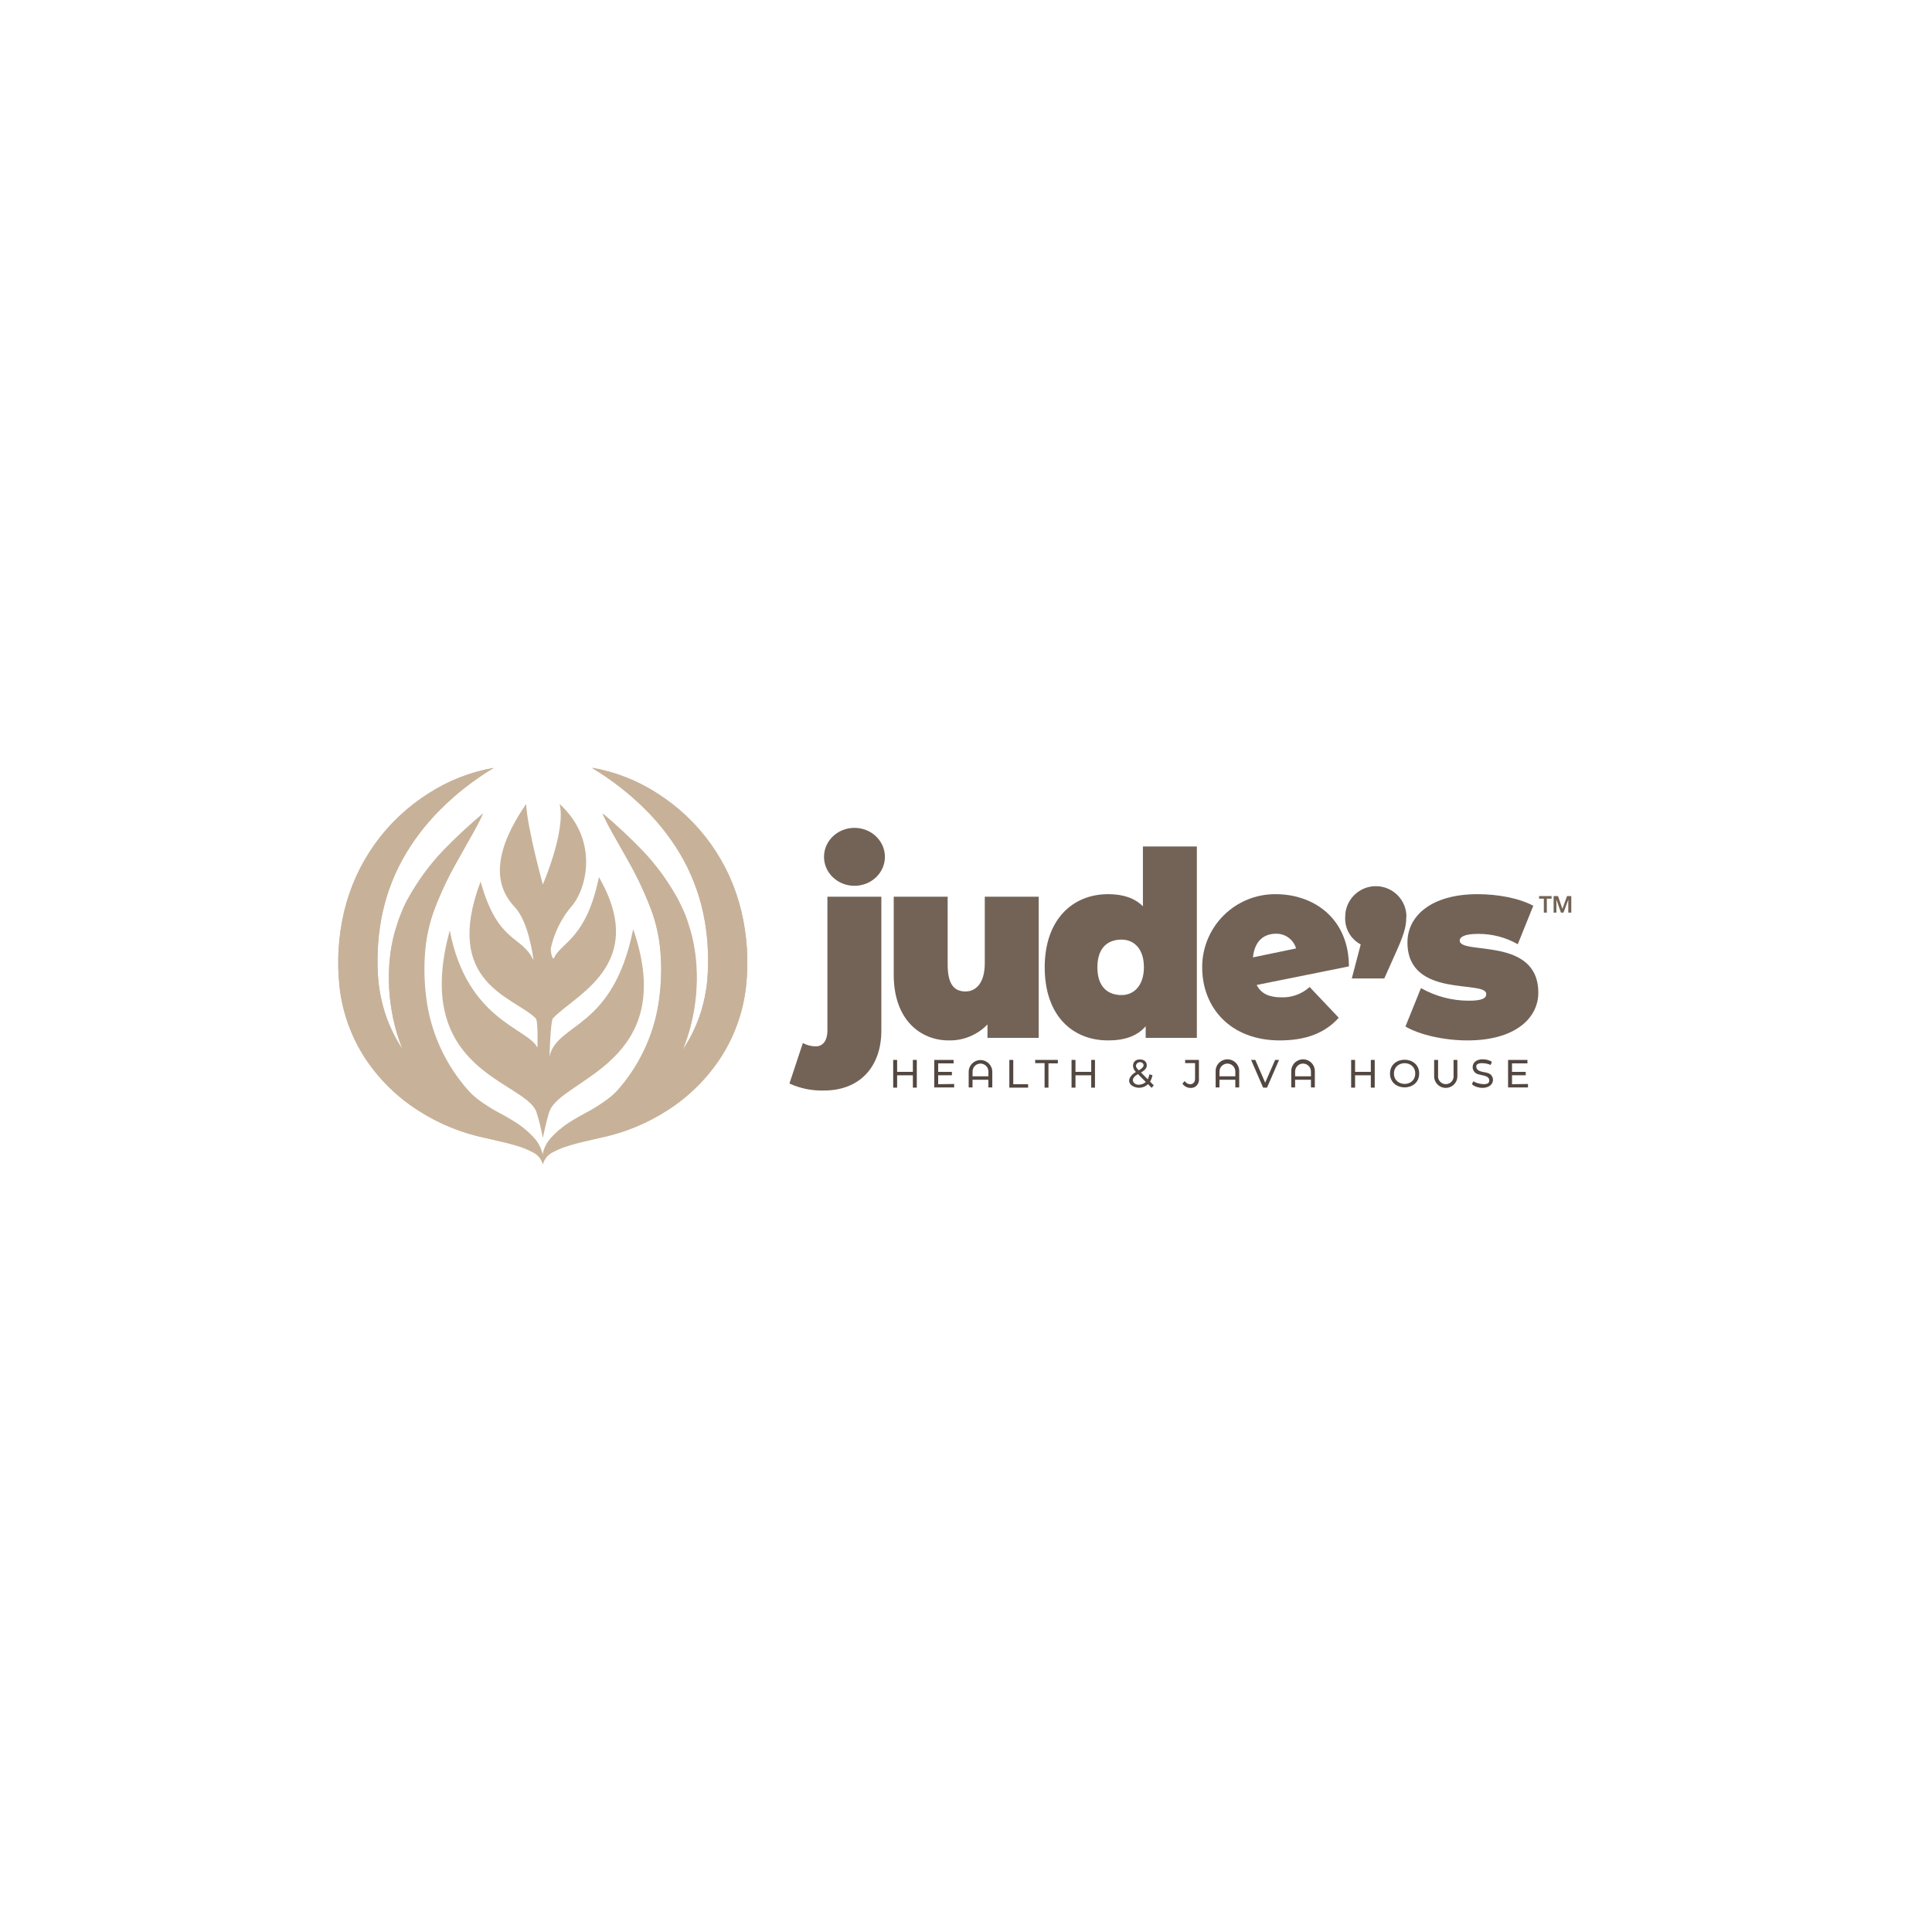
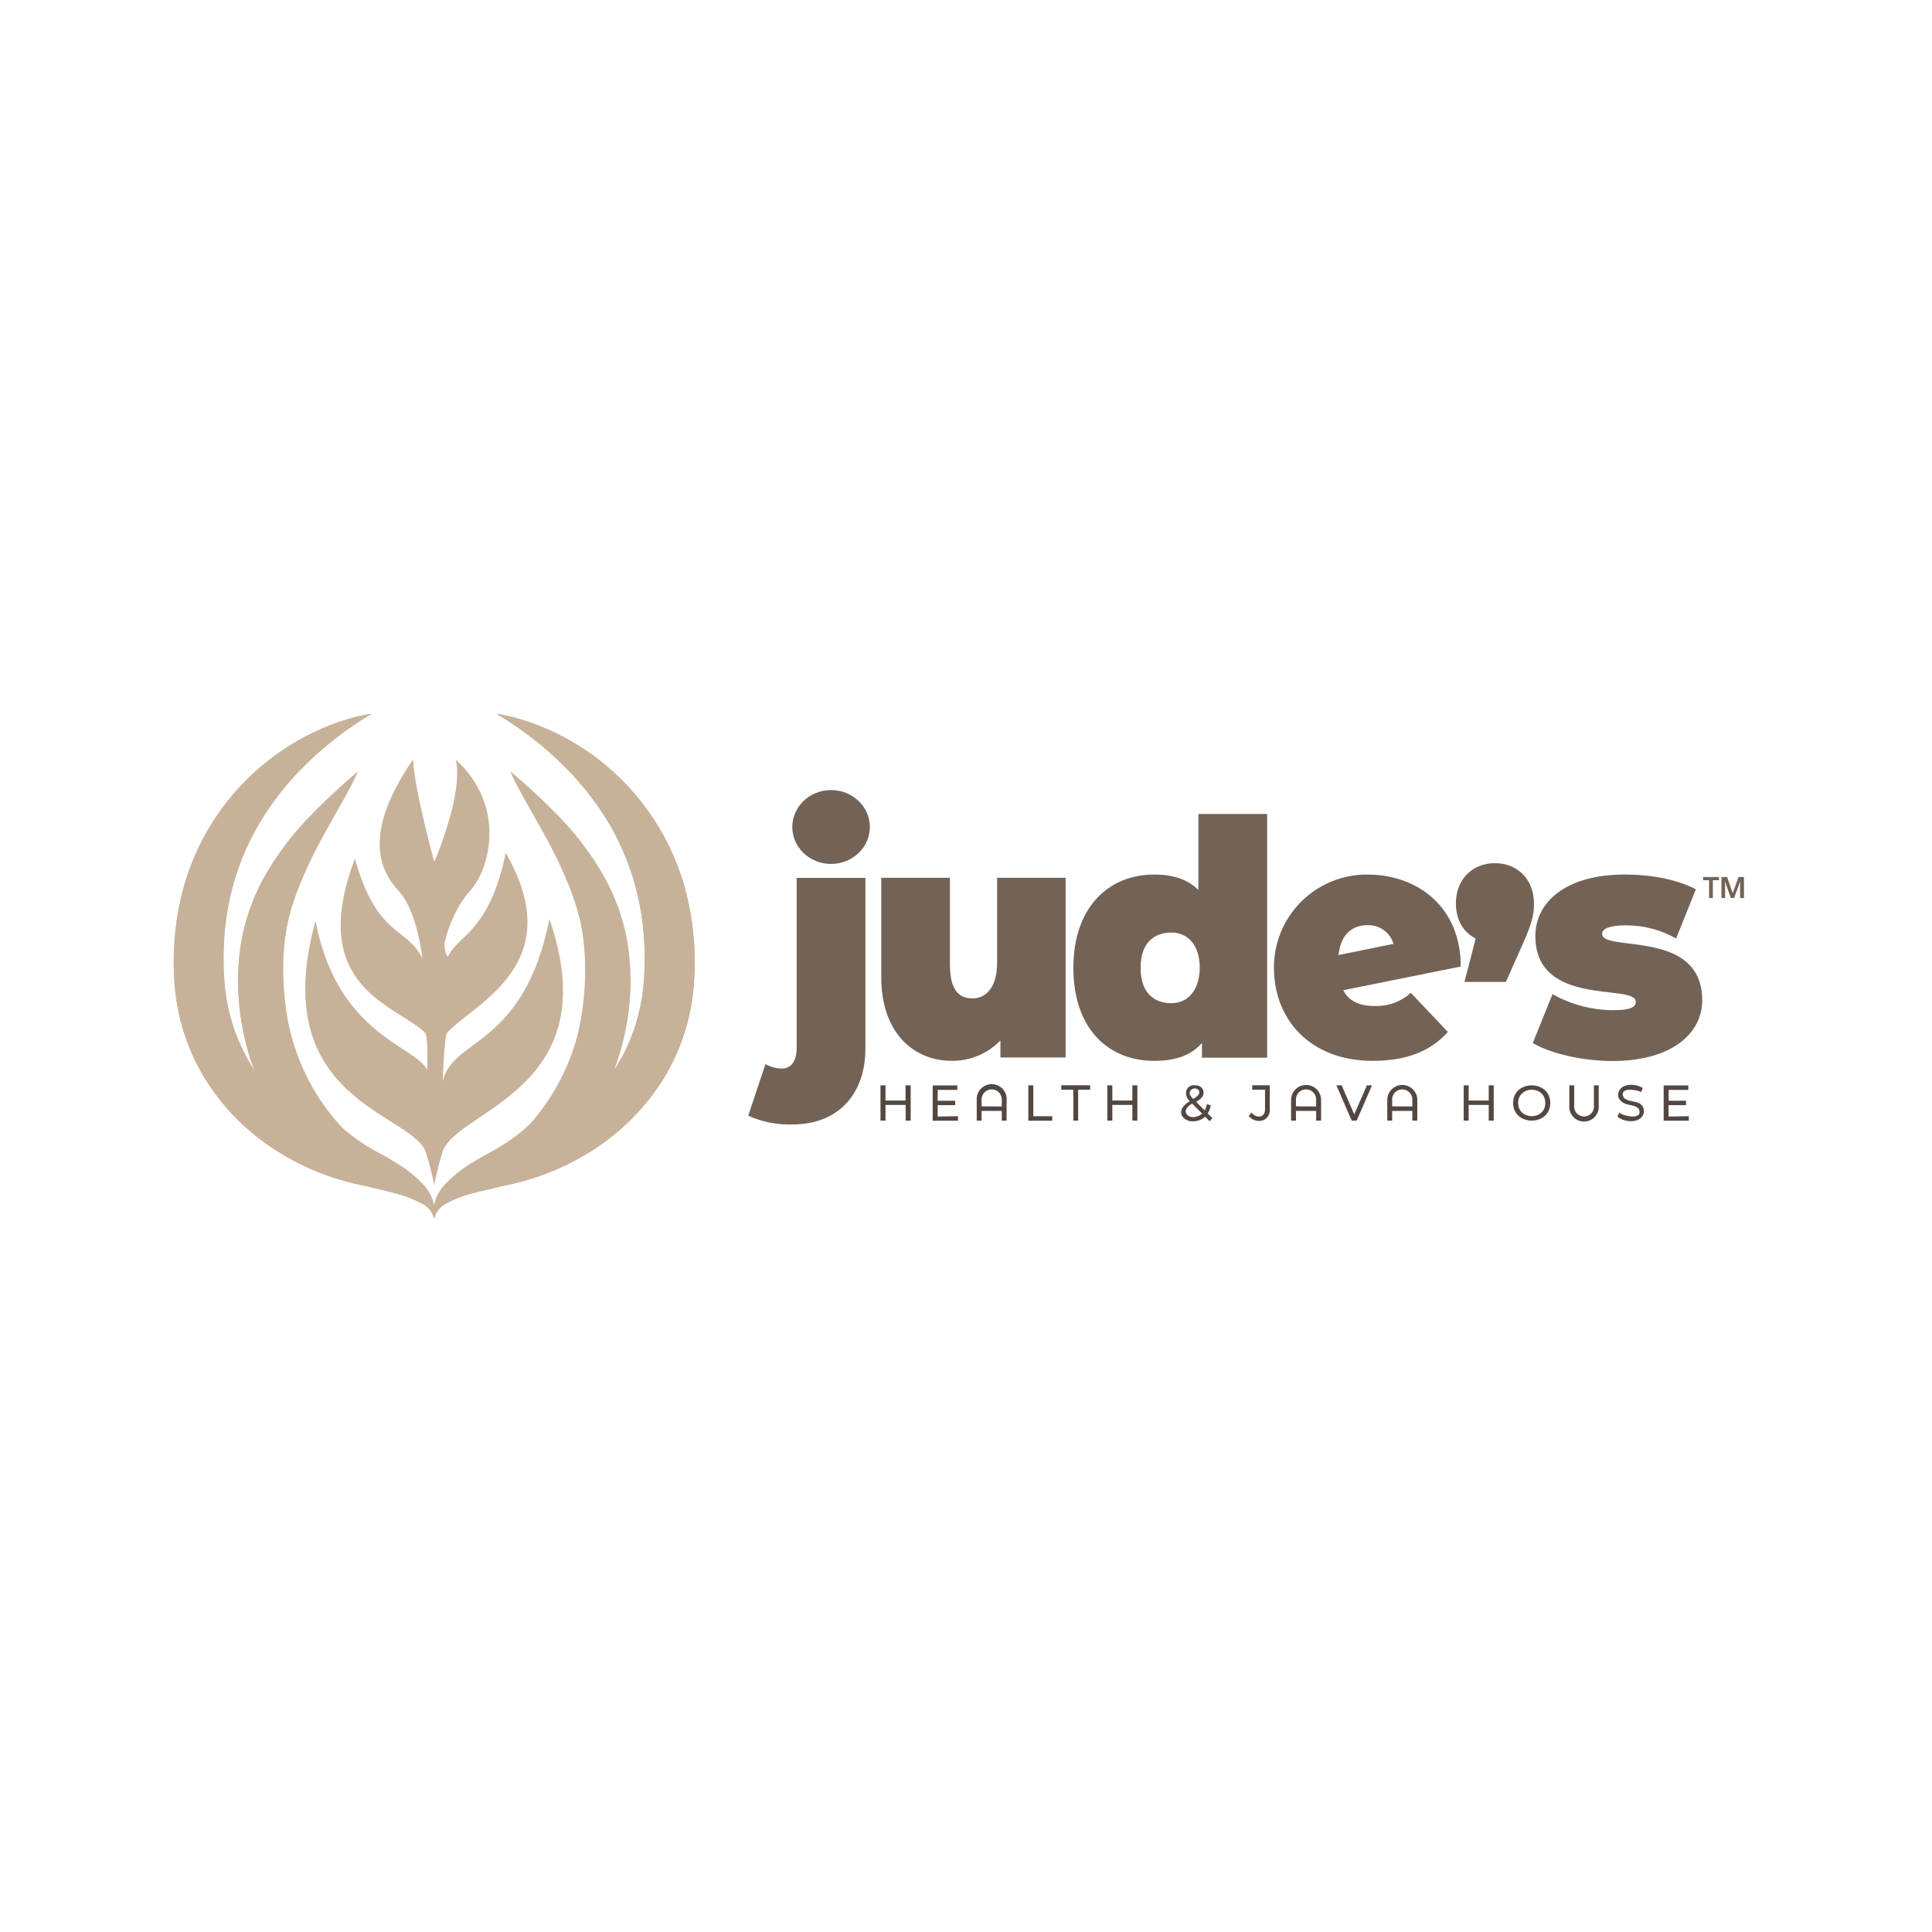
- <svg xmlns="http://www.w3.org/2000/svg" viewBox="0 0 432 432">
-   <rect x="-139.54" y="-645.11" width="2240.39" height="1814.65" style="fill:#fff" />
+ <svg xmlns="http://www.w3.org/2000/svg" id="Layer_1" data-name="Layer 1" viewBox="0 0 432 432">
+   <defs>
+     <style>.cls-1{fill:#fff;}.cls-2,.cls-3{fill:#736357;}.cls-3{font-size:13.38px;font-family:Montserrat-Bold, Montserrat;font-weight:700;}.cls-4{fill:#534741;}.cls-5{fill:#c7b299;}</style>
+   </defs>
+   <rect class="cls-1" x="-139.54" y="-645.11" width="2240.39" height="1814.65" />
  <path d="M2100.35-644.61V1169H-139V-644.61H2100.35m1-1H-140V1170H2101.35V-645.61Z" />
-   <path d="M176.52,242.28l3-9.06a6.06,6.06,0,0,0,2.86.75c1.51,0,2.63-1.09,2.63-3.63V200.51h12.06v29.94c0,8.14-4.89,13.39-12.79,13.39A17.36,17.36,0,0,1,176.52,242.28Z" style="fill:#736357" />
-   <ellipse cx="191.06" cy="191.59" rx="6.81" ry="6.48" style="fill:#736357" />
-   <path d="M232.25,200.51v31.56H220.8v-3a11.67,11.67,0,0,1-8.67,3.57c-6.16,0-12.29-4.44-12.29-14.7V200.51H211.9v15.18c0,4.49,1.51,6,4,6,2.18,0,4.3-1.68,4.3-6.35V200.51Z" style="fill:#736357" />
-   <path d="M267.62,189.27v42.8H256.18v-2.6c-1.85,2.14-4.59,3.17-8.4,3.17-8,0-14.18-5.56-14.18-16.35,0-10.62,6.18-16.35,14.18-16.35,3.36,0,5.93.86,7.78,2.71V189.27Zm-11.84,27c0-4.09-2.18-6.17-5-6.17s-5.4,1.54-5.4,6.2,2.61,6.2,5.4,6.2S255.78,220.36,255.78,216.26Z" style="fill:#736357" />
-   <path d="M292.84,220.7l6.51,6.87c-3,3.34-7.22,5.07-13.18,5.07-11.09,0-17.36-7.37-17.36-16.35a16.3,16.3,0,0,1,16.42-16.35c8.77,0,16.39,5.65,16.39,16.15L281,220.24c1,2,2.87,2.77,5.57,2.77A9,9,0,0,0,292.84,220.7Zm-12.68-6.63,9.65-2a4.6,4.6,0,0,0-4.52-3.29C282.47,208.82,280.54,210.49,280.16,214.07Z" style="fill:#736357" />
-   <path d="M314.44,205c0,1.56-.1,3-2,7.27l-2.91,6.52h-7.27l2-7.61a6.54,6.54,0,0,1-3.47-6.18,6.85,6.85,0,1,1,13.7,0Z" style="fill:#736357" />
-   <path d="M314.26,229.53l3.47-8.59a21.71,21.71,0,0,0,10.69,2.82c3.07,0,3.91-.58,3.91-1.5,0-3.23-17.62,1.1-17.62-11.54,0-5.94,5.37-10.78,15.66-10.78,4.48,0,9.24.86,12.48,2.59l-3.47,8.6a17.66,17.66,0,0,0-8.84-2.31c-3.24,0-4.14.75-4.14,1.5,0,3.29,17.57-1,17.57,11.65,0,5.71-5.2,10.67-15.83,10.67C322.88,232.64,317.39,231.38,314.26,229.53Z" style="fill:#736357" />
-   <text transform="translate(343.97 207.88)" style="font-size:10.509px;fill:#736357;font-family:Montserrat-Bold, Montserrat;font-weight:700">™</text>
-   <path d="M205,237v6.2h-.88v-2.76h-3.52v2.76h-.88V237h.88v2.67h3.52V237Z" style="fill:#534741" />
-   <path d="M213.35,242.38v.77H208.9V237h4.33v.77h-3.45v1.9h3.07v.76h-3.07v2Z" style="fill:#534741" />
-   <path d="M221.88,239.67v3.48H221v-1.71h-3.54v1.71h-.86v-3.48A2.64,2.64,0,1,1,221.88,239.67Zm-.87,1v-1.08a1.77,1.77,0,1,0-3.54,0v1.08Z" style="fill:#534741" />
-   <path d="M225.69,237h.88v5.43h3.32v.77h-4.2Z" style="fill:#534741" />
-   <path d="M233.57,237.72h-2.1V237h5.07v.77h-2.1v5.43h-.87Z" style="fill:#534741" />
-   <path d="M244.84,237v6.2H244v-2.76h-3.52v2.76h-.88V237h.88v2.67H244V237Z" style="fill:#534741" />
-   <path d="M257.51,243.25l-.81-.83a2.88,2.88,0,0,1-3.77.2c-1.08-1.11,0-2.33,1.06-2.92-1.24-1.25-.61-3.12,1.31-2.76a1.26,1.26,0,0,1,1.13,1.25c0,.79-.69,1.27-1.3,1.62l1.51,1.52a3.88,3.88,0,0,0,.38-1.12l.67.22a4.12,4.12,0,0,1-.53,1.42l.82.83Zm-1.31-1.32-1.75-1.76c-.64.37-1.58,1.12-.91,1.92S255.59,242.53,256.2,241.93ZM254,238.27c0,.32.13.55.62,1.06.48-.27,1.47-.86.94-1.55A.91.91,0,0,0,254,238.27Z" style="fill:#534741" />
-   <path d="M264.39,242.32l.5-.6c.76,1.09,2.33.95,2.33-.52v-3.48H265V237h3.08v4.21a1.88,1.88,0,0,1-1.09,1.93A2.27,2.27,0,0,1,264.39,242.32Z" style="fill:#534741" />
-   <path d="M277.09,239.67v3.48h-.87v-1.71h-3.54v1.71h-.86v-3.48A2.64,2.64,0,1,1,277.09,239.67Zm-.87,1v-1.08a1.77,1.77,0,1,0-3.54,0v1.08Z" style="fill:#534741" />
-   <path d="M286,237l-2.69,6.2h-.87l-2.69-6.2h.94l2.21,5.09,2.22-5.09Z" style="fill:#534741" />
-   <path d="M294,239.67v3.48h-.87v-1.71h-3.54v1.71h-.86v-3.48A2.64,2.64,0,1,1,294,239.67Zm-.87,1v-1.08a1.77,1.77,0,1,0-3.54,0v1.08Z" style="fill:#534741" />
-   <path d="M307.39,237v6.2h-.87v-2.76H303v2.76h-.88V237H303v2.67h3.52V237Z" style="fill:#534741" />
-   <path d="M310.81,240.05c0-4.12,6.52-4.13,6.52,0S310.81,244.17,310.81,240.05Zm5.64,0c0-3.11-4.76-3.07-4.76,0S316.45,243.16,316.45,240.05Z" style="fill:#534741" />
-   <path d="M320.68,240.47V237h.88v3.49a1.74,1.74,0,1,0,3.46,0V237h.85v3.52A2.6,2.6,0,1,1,320.68,240.47Z" style="fill:#534741" />
-   <path d="M329.13,242.44l.32-.69c.65.59,4,1.34,3.51-.43-.22-.83-1.67-.86-2.33-1.09a1.65,1.65,0,0,1-1.2-2.3c.69-1.42,3.07-1.26,4.16-.5l-.29.71c-.67-.44-3.85-.92-3.1.78.34.77,1.77.77,2.45,1a1.58,1.58,0,0,1,.94,2.38C332.71,243.67,330.16,243.41,329.13,242.44Z" style="fill:#534741" />
-   <path d="M341.66,242.38v.77h-4.45V237h4.33v.77h-3.45v1.9h3.07v.76h-3.07v2Z" style="fill:#534741" />
-   <path d="M122.85,248.54c2.61-7.4,29.08-10.84,18.73-40.78-4.51,22.56-17,20.82-18.72,28.48,0,0,.24-8,.78-8.54,4.79-5.18,21.53-12,10.28-31.58-2.82,13.78-8.33,14.51-10.06,18.08-.32.66-.81-1.49-.68-2.23a21.55,21.55,0,0,1,4.44-9.1c3.44-3.68,6.56-14.83-2.49-23.1,1.46,6-3.75,18-3.75,18s-3.48-12.56-3.73-18c-8.83,12.82-6,19.42-2.51,23.1,3,3.23,4,10.63,4.15,11.84-2.66-5.67-7.93-3.62-11.83-17.59-8.6,22.81,7.49,25.75,12.33,30.58.57.56.38,6.56.38,6.56-2.06-4.35-15.75-6.07-19.6-26.21-8.64,31.48,16.6,33.59,19.34,40.49a47,47,0,0,1,1.47,5.9S122.23,250.31,122.85,248.54Z" style="fill:#c7b299" />
-   <path d="M121.38,260.3a6,6,0,0,0-.51-1.8,2.74,2.74,0,0,0-1.22-1.14,17.85,17.85,0,0,0-3.49-1.15c-2.46-.61-5-1.13-7.49-1.72a44.4,44.4,0,0,1-15-6.09,39.83,39.83,0,0,1-12-11.71,36.68,36.68,0,0,1-5.77-16.09,50,50,0,0,1,1-16.66,44.32,44.32,0,0,1,2.7-7.95,43.76,43.76,0,0,1,4.18-7.25A43.05,43.05,0,0,1,95.67,177.5a39.25,39.25,0,0,1,14.72-5.8c-8.89,5.36-16.09,12.49-20.58,20.81a44.47,44.47,0,0,0-4.6,13.18,49,49,0,0,0-.75,7,50.55,50.55,0,0,0,.18,7,36,36,0,0,0,1.36,6.6,34,34,0,0,0,2.67,6.21,40,40,0,0,0,8.88,10.68,51.15,51.15,0,0,0,12.31,7.79c2.35,1.06,4.71,2.11,7,3.32a15.68,15.68,0,0,1,3.41,2.22,3.6,3.6,0,0,1,1.1,1.85A5.52,5.52,0,0,1,121.38,260.3Z" style="fill:#c7b299" />
-   <path d="M121.38,260.3a6.59,6.59,0,0,0-1.09-2.71,7.94,7.94,0,0,0-2.05-1.87,24.9,24.9,0,0,0-5.26-2.31q-1.4-.47-2.82-.87c-.92-.28-2-.58-3-.94a28.77,28.77,0,0,1-5.93-2.95A28.42,28.42,0,0,1,92,238.8a37.9,37.9,0,0,1-4.36-12.56,43.41,43.41,0,0,1-.31-13.13,34.85,34.85,0,0,1,1.52-6.5A32.34,32.34,0,0,1,90,203.49c.46-1,.93-2,1.46-2.94A51.43,51.43,0,0,1,99,190.33a113.65,113.65,0,0,1,9-8.43,61.61,61.61,0,0,1-2.86,5.47l-3,5.29a77.69,77.69,0,0,0-5,10.54c-2.66,7-2.84,14.33-1.68,21.72a39.58,39.58,0,0,0,3,10.42,27.5,27.5,0,0,0,6.2,8.62,31.48,31.48,0,0,0,4.39,3.37,26.78,26.78,0,0,0,2.51,1.46c.92.49,1.84,1,2.74,1.55a21.77,21.77,0,0,1,5.06,4,8,8,0,0,1,1.71,2.83A6.41,6.41,0,0,1,121.38,260.3Z" style="fill:#c7b299" />
-   <path d="M121.38,260.3a3.14,3.14,0,0,1,.38-1.95,6.82,6.82,0,0,1,1.24-1.63,17.45,17.45,0,0,1,3.22-2.43,63.92,63.92,0,0,1,7-3.52,51.1,51.1,0,0,0,12.2-7.83,39.6,39.6,0,0,0,8.76-10.7,33,33,0,0,0,2.62-6.2,34.82,34.82,0,0,0,1.32-6.59,50.21,50.21,0,0,0,.15-7,48.63,48.63,0,0,0-.77-6.94,44.48,44.48,0,0,0-4.61-13.13A49.81,49.81,0,0,0,144.27,181a62,62,0,0,0-11.9-9.26A39.37,39.37,0,0,1,147,177.47a42.76,42.76,0,0,1,11.83,11.18,43.35,43.35,0,0,1,4.19,7.2,45.17,45.17,0,0,1,2.72,7.92A49.2,49.2,0,0,1,167,212a48.71,48.71,0,0,1-.16,8.35,36.76,36.76,0,0,1-5.64,16.07,39.74,39.74,0,0,1-11.82,11.78,44.21,44.21,0,0,1-14.93,6.18c-2.5.58-5,1.1-7.34,1.84a19,19,0,0,0-3.42,1.39A4.1,4.1,0,0,0,121.38,260.3Z" style="fill:#c7b299" />
-   <path d="M121.38,260.3a4.43,4.43,0,0,1,.85-3,14,14,0,0,1,2-2.44,33.73,33.73,0,0,1,4.87-3.94c.85-.59,1.72-1.15,2.59-1.69a22.61,22.61,0,0,0,2.31-1.64,32.76,32.76,0,0,0,4-3.74,38.3,38.3,0,0,0,9.2-19.29,48.59,48.59,0,0,0,.52-10.9A35.92,35.92,0,0,0,145.48,203a78.42,78.42,0,0,0-4.94-10.45l-2.93-5.25c-1-1.76-2-3.54-2.83-5.43a117.46,117.46,0,0,1,8.95,8.36,51.7,51.7,0,0,1,7.48,10.12c.54.92,1,1.93,1.46,2.9s.87,2,1.19,3.09a34.41,34.41,0,0,1,1.55,6.43,42.48,42.48,0,0,1-.21,13.08,37.21,37.21,0,0,1-4.52,12.43,34.33,34.33,0,0,1-8.6,9.94,30.07,30.07,0,0,1-5.59,3.43c-1,.46-2,.86-3,1.2s-1.85.68-2.76,1.05a47.62,47.62,0,0,0-5.34,2.42A17,17,0,0,0,123,258,4.33,4.33,0,0,0,121.38,260.3Z" style="fill:#c7b299" />
-   <path d="M121.38,260.3a4.1,4.1,0,0,0-2.32-2.67,19,19,0,0,0-3.42-1.39c-2.37-.74-4.84-1.26-7.34-1.84a44.21,44.21,0,0,1-14.93-6.18,39.74,39.74,0,0,1-11.82-11.78,36.76,36.76,0,0,1-5.64-16.07,48.71,48.71,0,0,1-.16-8.35A49.2,49.2,0,0,1,77,203.77a45.17,45.17,0,0,1,2.72-7.92,43.35,43.35,0,0,1,4.19-7.2,42.76,42.76,0,0,1,11.83-11.18,39.37,39.37,0,0,1,14.67-5.77A61.67,61.67,0,0,0,98.49,181a49.81,49.81,0,0,0-8.64,11.46,44.48,44.48,0,0,0-4.61,13.13,50.13,50.13,0,0,0-.78,6.94,51.8,51.8,0,0,0,.16,7A34.82,34.82,0,0,0,85.94,226a33,33,0,0,0,2.62,6.2,39.6,39.6,0,0,0,8.76,10.7,51.1,51.1,0,0,0,12.2,7.83,63.92,63.92,0,0,1,7,3.52,17.45,17.45,0,0,1,3.22,2.43,6.82,6.82,0,0,1,1.24,1.63A3.14,3.14,0,0,1,121.38,260.3Z" style="fill:#c7b299" />
-   <path d="M121.38,260.3a4.33,4.33,0,0,0-1.62-2.34,17,17,0,0,0-2.4-1.61,47.62,47.62,0,0,0-5.34-2.42c-.91-.37-1.83-.71-2.76-1.05s-2-.74-3-1.2a30.07,30.07,0,0,1-5.59-3.43,34.33,34.33,0,0,1-8.6-9.94,37.21,37.21,0,0,1-4.52-12.43,42.8,42.8,0,0,1-.22-13.08,35.25,35.25,0,0,1,1.56-6.43c.32-1.08.78-2.07,1.18-3.09s.93-2,1.47-2.9A51.7,51.7,0,0,1,99,190.26a117.46,117.46,0,0,1,9-8.36c-.83,1.89-1.85,3.67-2.83,5.43l-2.93,5.25A77.19,77.19,0,0,0,97.28,203,35.93,35.93,0,0,0,95,213.65a49.79,49.79,0,0,0,.52,10.9,38.4,38.4,0,0,0,9.21,19.29,32.76,32.76,0,0,0,4,3.74,22.61,22.61,0,0,0,2.31,1.64c.87.54,1.74,1.1,2.59,1.69a33.11,33.11,0,0,1,4.86,3.94,13.64,13.64,0,0,1,2,2.44A4.49,4.49,0,0,1,121.38,260.3Z" style="fill:#c7b299" />
-   <path d="M121.38,260.3a5.52,5.52,0,0,1,0-2,3.6,3.6,0,0,1,1.1-1.85,15.68,15.68,0,0,1,3.41-2.22c2.34-1.21,4.69-2.26,7-3.32a51,51,0,0,0,12.32-7.79,40,40,0,0,0,8.88-10.68,34,34,0,0,0,2.67-6.21,36,36,0,0,0,1.36-6.6,52.17,52.17,0,0,0,.18-7,49,49,0,0,0-.75-7,44.47,44.47,0,0,0-4.6-13.18c-4.49-8.32-11.69-15.45-20.58-20.81a39.25,39.25,0,0,1,14.72,5.8,43.05,43.05,0,0,1,11.85,11.24,43.76,43.76,0,0,1,4.18,7.25,44.32,44.32,0,0,1,2.7,7.95,50,50,0,0,1,1,16.66,36.68,36.68,0,0,1-5.77,16.09,39.83,39.83,0,0,1-12,11.71,44.4,44.4,0,0,1-15,6.09c-2.5.59-5,1.11-7.49,1.72a17.85,17.85,0,0,0-3.49,1.15,2.74,2.74,0,0,0-1.22,1.14A6,6,0,0,0,121.38,260.3Z" style="fill:#c7b299" />
-   <path d="M121.38,260.3a6.41,6.41,0,0,1,.19-3.15,8,8,0,0,1,1.71-2.83,21.77,21.77,0,0,1,5.06-4c.9-.54,1.82-1.06,2.74-1.55a26.78,26.78,0,0,0,2.51-1.46A31.48,31.48,0,0,0,138,244a27.5,27.5,0,0,0,6.2-8.62,39.58,39.58,0,0,0,3-10.42c1.16-7.39,1-14.75-1.68-21.72a77.69,77.69,0,0,0-4.95-10.54l-3-5.29a61.61,61.61,0,0,1-2.86-5.47,115.41,115.41,0,0,1,9,8.43,51.43,51.43,0,0,1,7.51,10.22c.53.95,1,1.94,1.46,2.94a32.34,32.34,0,0,1,1.18,3.12,34.85,34.85,0,0,1,1.52,6.5,43.41,43.41,0,0,1-.31,13.13,37.9,37.9,0,0,1-4.36,12.56,28.42,28.42,0,0,1-9.21,9.85,29,29,0,0,1-5.93,2.95c-1,.36-2.13.66-3.05.94s-1.89.56-2.82.87a24.9,24.9,0,0,0-5.26,2.31,7.94,7.94,0,0,0-2,1.87A6.59,6.59,0,0,0,121.38,260.3Z" style="fill:#c7b299" />
+   <g id="Inline">
+     <path class="cls-2" d="M167.31,249.47l3.85-11.54a7.66,7.66,0,0,0,3.64,1c1.92,0,3.34-1.4,3.34-4.63v-38h15.37v38.13c0,10.36-6.23,17-16.29,17A22.2,22.2,0,0,1,167.31,249.47Z" />
+     <ellipse class="cls-2" cx="185.83" cy="184.92" rx="8.67" ry="8.26" />
+     <path class="cls-2" d="M238.28,196.28v40.18H223.7v-3.82a14.85,14.85,0,0,1-11,4.56c-7.84,0-15.65-5.66-15.65-18.74V196.28h15.36V215.6c0,5.73,1.93,7.64,5.06,7.64,2.78,0,5.49-2.13,5.49-8.08V196.28Z" />
+     <path class="cls-2" d="M283.34,182v54.51H268.76v-3.3c-2.35,2.72-5.84,4-10.69,4-10.19,0-18.06-7.09-18.06-20.83,0-13.52,7.87-20.83,18.06-20.83,4.28,0,7.55,1.1,9.9,3.46V182Zm-15.08,34.38c0-5.21-2.78-7.86-6.34-7.86s-6.88,2-6.88,7.9,3.31,7.9,6.88,7.9S268.26,221.55,268.26,216.33Z" />
+     <path class="cls-2" d="M315.46,222l8.29,8.74c-3.8,4.27-9.2,6.47-16.79,6.47-14.13,0-22.11-9.39-22.11-20.83a20.76,20.76,0,0,1,20.91-20.83c11.17,0,20.87,7.2,20.87,20.57l-26.28,5.29c1.27,2.5,3.66,3.53,7.1,3.53A11.41,11.41,0,0,0,315.46,222Zm-16.16-8.45,12.29-2.5a5.85,5.85,0,0,0-5.76-4.18C302.25,206.86,299.79,209,299.3,213.54Z" />
+     <path class="cls-2" d="M343,202c0,2-.14,3.82-2.58,9.25l-3.7,8.31h-9.26l2.51-9.7c-2.78-1.4-4.43-4.19-4.43-7.86,0-5.37,3.7-9,8.73-9S343,196.64,343,202Z" />
+     <path class="cls-2" d="M342.73,233.23l4.42-10.94a27.63,27.63,0,0,0,13.61,3.59c3.92,0,5-.73,5-1.9,0-4.12-22.45,1.39-22.45-14.7,0-7.57,6.84-13.74,20-13.74,5.7,0,11.76,1.1,15.89,3.31l-4.42,11a22.51,22.51,0,0,0-11.26-2.94c-4.13,0-5.27.95-5.27,1.91,0,4.18,22.37-1.25,22.37,14.84,0,7.27-6.62,13.59-20.16,13.59C353.71,237.2,346.72,235.58,342.73,233.23Z" />
+     <text class="cls-3" transform="translate(380.58 205.65)">™</text>
+     <path class="cls-4" d="M203.63,242.68v7.89h-1.12v-3.51H198v3.51h-1.12v-7.89H198v3.4h4.48v-3.4Z" />
+     <path class="cls-4" d="M214.22,249.59v1h-5.67v-7.89h5.51v1h-4.39v2.42h3.91v1h-3.91v2.54Z" />
+     <path class="cls-4" d="M225.08,246.14v4.43H224V248.4h-4.51v2.17h-1.09v-4.43A3.36,3.36,0,1,1,225.08,246.14ZM224,247.42V246a2.26,2.26,0,1,0-4.51,0v1.38Z" />
+     <path class="cls-4" d="M229.94,242.68h1.11v6.91h4.23v1h-5.34Z" />
+     <path class="cls-4" d="M240,243.67H237.3v-1h6.46v1h-2.68v6.9H240Z" />
+     <path class="cls-4" d="M254.32,242.68v7.89H253.2v-3.51h-4.48v3.51H247.6v-7.89h1.12v3.4h4.48v-3.4Z" />
+     <path class="cls-4" d="M270.46,250.7l-1-1c-1.16,1.13-3.56,1.51-4.8.25-1.37-1.41.06-3,1.35-3.71-1.58-1.6-.78-4,1.67-3.53a1.63,1.63,0,0,1,1.45,1.6c0,1-.88,1.61-1.67,2.06l1.93,1.94a4.71,4.71,0,0,0,.48-1.43l.86.28a5.25,5.25,0,0,1-.68,1.81l1.05,1.06ZM268.78,249l-2.21-2.23c-.82.46-2,1.42-1.17,2.44S268,249.78,268.78,249ZM266,244.36c0,.41.16.7.79,1.36.61-.35,1.87-1.1,1.19-2A1.16,1.16,0,0,0,266,244.36Z" />
+     <path class="cls-4" d="M279.22,249.53l.64-.77c1,1.38,3,1.2,3-.67v-4.42H280v-1h3.92V248a2.4,2.4,0,0,1-1.39,2.46A2.9,2.9,0,0,1,279.22,249.53Z" />
+     <path class="cls-4" d="M295.4,246.14v4.43h-1.11V248.4h-4.51v2.17h-1.09v-4.43A3.36,3.36,0,1,1,295.4,246.14Zm-1.11,1.28V246a2.26,2.26,0,1,0-4.51,0v1.38Z" />
+     <path class="cls-4" d="M306.78,242.68l-3.42,7.89h-1.11l-3.43-7.89H300l2.81,6.49,2.84-6.49Z" />
+     <path class="cls-4" d="M316.91,246.14v4.43H315.8V248.4h-4.51v2.17H310.2v-4.43A3.36,3.36,0,1,1,316.91,246.14Zm-1.11,1.28V246a2.26,2.26,0,1,0-4.51,0v1.38Z" />
+     <path class="cls-4" d="M334,242.68v7.89h-1.12v-3.51h-4.48v3.51h-1.11v-7.89h1.11v3.4h4.48v-3.4Z" />
+     <path class="cls-4" d="M338.34,246.63c0-5.25,8.3-5.26,8.3,0S338.34,251.88,338.34,246.63Zm7.19,0c0-4-6.07-3.91-6.07,0S345.53,250.59,345.53,246.63Z" />
+     <path class="cls-4" d="M350.91,247.17v-4.49H352v4.45a2.22,2.22,0,1,0,4.4,0v-4.45h1.08v4.49A3.3,3.3,0,1,1,350.91,247.17Z" />
+     <path class="cls-4" d="M361.67,249.67l.41-.88c.82.76,5.09,1.71,4.47-.54-.29-1.07-2.12-1.1-3-1.39-1.26-.44-2.19-1.55-1.52-2.93.88-1.8,3.9-1.61,5.3-.64l-.37.91c-.86-.56-4.91-1.17-4,1,.43,1,2.26,1,3.13,1.31a2,2,0,0,1,1.19,3C366.23,251.24,363,250.91,361.67,249.67Z" />
+     <path class="cls-4" d="M377.63,249.59v1H372v-7.89h5.51v1h-4.39v2.42H377v1h-3.91v2.54Z" />
+     <g id="Good_Latte_Winner" data-name="Good Latte Winner">
+       <path class="cls-5" d="M99,257.44c3.33-9.42,37-13.8,23.86-51.93C117.07,234.24,101.17,232,99,241.78c0,0,.3-10.13,1-10.88,6.09-6.6,27.41-15.27,13.08-40.22-3.59,17.55-10.61,18.48-12.8,23-.41.85-1-1.89-.87-2.83.49-2.69,2.66-8.39,5.65-11.6,4.38-4.68,8.35-18.88-3.17-29.42,1.86,7.65-4.78,22.88-4.78,22.88s-4.43-16-4.75-22.88c-11.25,16.34-7.57,24.74-3.19,29.42,3.85,4.12,5.11,13.55,5.28,15.09C91,207.14,84.33,209.75,79.36,192c-11,29,9.54,32.79,15.7,38.94.72.71.48,8.35.48,8.35-2.62-5.53-20.05-7.72-25-33.38-11,40.1,21.13,42.78,24.62,51.57A59.64,59.64,0,0,1,97.08,265S98.16,259.69,99,257.44Z" />
+       <path class="cls-5" d="M97.08,272.42a7.52,7.52,0,0,0-.65-2.29,3.47,3.47,0,0,0-1.55-1.46,23.14,23.14,0,0,0-4.44-1.48L80.89,265a56.64,56.64,0,0,1-19.1-7.76,50.78,50.78,0,0,1-15.23-14.91,46.7,46.7,0,0,1-7.35-20.49,63.73,63.73,0,0,1,1.28-21.22A54.55,54.55,0,0,1,64.34,167a54.45,54.45,0,0,1,9.08-4.66c1.58-.62,3.17-1.16,4.78-1.64a41.47,41.47,0,0,1,4.89-1.08c-11.34,6.81-20.5,15.9-26.22,26.49A56.64,56.64,0,0,0,51,202.87c-.28,1.45-.47,2.93-.64,4.4s-.26,3-.32,4.47a65.38,65.38,0,0,0,.24,8.89A45,45,0,0,0,52,229a40.43,40.43,0,0,0,1.51,4,38.81,38.81,0,0,0,1.9,3.89,50.68,50.68,0,0,0,11.31,13.6,64.85,64.85,0,0,0,15.68,9.93c3,1.34,6,2.68,9,4.24a20.08,20.08,0,0,1,4.34,2.81,4.53,4.53,0,0,1,1.4,2.35A6.75,6.75,0,0,1,97.08,272.42Z" />
+       <path class="cls-5" d="M97.08,272.42A8.21,8.21,0,0,0,95.69,269a9.57,9.57,0,0,0-2.62-2.37A19.82,19.82,0,0,0,89.86,265c-1.12-.5-2.3-.9-3.48-1.31s-2.37-.76-3.59-1.1l-1.9-.56c-.67-.19-1.32-.43-2-.64a37.75,37.75,0,0,1-7.56-3.75,35.92,35.92,0,0,1-6.6-5.55,37.64,37.64,0,0,1-5.12-7,42.45,42.45,0,0,1-3.51-7.83,51.38,51.38,0,0,1-2-8.17,55.13,55.13,0,0,1-.4-16.73,45.84,45.84,0,0,1,5.29-16,65,65,0,0,1,9.57-13A143.49,143.49,0,0,1,80,172.57c-1.07,2.42-2.36,4.72-3.63,7s-2.56,4.49-3.77,6.72a98.56,98.56,0,0,0-6.32,13.42,52.61,52.61,0,0,0-2,6.75,47.59,47.59,0,0,0-.89,6.88,63.19,63.19,0,0,0,.74,14,60.61,60.61,0,0,0,1.5,6.84c.31,1.12.68,2.21,1.08,3.27s.81,2.13,1.29,3.16a35.22,35.22,0,0,0,7.9,11,40,40,0,0,0,5.59,4.3c.51.31,1,.65,1.54.94s1.05.61,1.66.92c1.18.61,2.34,1.27,3.49,2a28.51,28.51,0,0,1,6.45,5.06,10.25,10.25,0,0,1,2.17,3.61A8,8,0,0,1,97.08,272.42Z" />
+       <path class="cls-5" d="M97.08,272.42a4,4,0,0,1,.49-2.48,8.73,8.73,0,0,1,1.58-2.08,21.73,21.73,0,0,1,4.11-3.08,76.19,76.19,0,0,1,8.93-4.5,65.21,65.21,0,0,0,15.54-10,50.52,50.52,0,0,0,11.16-13.62,43,43,0,0,0,3.33-7.9,44.81,44.81,0,0,0,1.68-8.4,66.82,66.82,0,0,0,.2-8.87,62,62,0,0,0-1-8.83A56.39,56.39,0,0,0,137.24,186c-5.72-10.56-14.86-19.6-26.16-26.39a44.35,44.35,0,0,1,4.88,1.07c1.6.48,3.18,1,4.76,1.64a54.61,54.61,0,0,1,24.12,18.87,54.94,54.94,0,0,1,8.79,19.26,60.47,60.47,0,0,1,1.56,10.51,62.1,62.1,0,0,1-.19,10.63A46.91,46.91,0,0,1,147.81,242a50.75,50.75,0,0,1-15.05,15,56.57,56.57,0,0,1-19,7.87c-3.18.73-6.32,1.4-9.35,2.33A23.36,23.36,0,0,0,100,269,5.22,5.22,0,0,0,97.08,272.42Z" />
+       <path class="cls-5" d="M97.08,272.42a5.77,5.77,0,0,1,1.08-3.83,18.14,18.14,0,0,1,2.58-3.13,45.46,45.46,0,0,1,6.2-5c1.09-.74,2.19-1.46,3.3-2.15a29.09,29.09,0,0,0,3-2.08,41.64,41.64,0,0,0,5.15-4.77,48.75,48.75,0,0,0,11.72-24.57,63,63,0,0,0,.72-6.93,55.54,55.54,0,0,0-.05-6.95,46.64,46.64,0,0,0-.94-6.82,50.52,50.52,0,0,0-2-6.7,99.62,99.62,0,0,0-6.3-13.31c-1.2-2.22-2.48-4.42-3.74-6.67s-2.54-4.53-3.6-6.93a144.86,144.86,0,0,1,11.4,10.65,66.16,66.16,0,0,1,9.53,12.87,45.7,45.7,0,0,1,5.35,15.84,53.2,53.2,0,0,1,.51,8.35c0,1.4-.11,2.78-.24,4.15s-.29,2.74-.54,4.16a47.38,47.38,0,0,1-5.76,15.82,43.63,43.63,0,0,1-11,12.66,38.13,38.13,0,0,1-7.12,4.37c-.63.3-1.28.55-1.91.82l-1.9.71c-1.18.44-2.36.87-3.52,1.33a59.48,59.48,0,0,0-6.78,3.11,19.9,19.9,0,0,0-3.07,2A5.47,5.47,0,0,0,97.08,272.42Z" />
+       <path class="cls-5" d="M97.08,272.42a5.18,5.18,0,0,0-3-3.4,23.36,23.36,0,0,0-4.35-1.78c-3-.93-6.17-1.6-9.35-2.33a56.57,56.57,0,0,1-19-7.87,50.75,50.75,0,0,1-15-15,46.91,46.91,0,0,1-7.19-20.48A62.1,62.1,0,0,1,39,210.93a60.47,60.47,0,0,1,1.56-10.51,54.68,54.68,0,0,1,23.86-33.5,54,54,0,0,1,9-4.63c1.58-.62,3.16-1.16,4.76-1.64a44.35,44.35,0,0,1,4.88-1.07c-11.3,6.79-20.44,15.83-26.16,26.39a56.39,56.39,0,0,0-5.87,16.72,62,62,0,0,0-1,8.83,66.82,66.82,0,0,0,.2,8.87,44.81,44.81,0,0,0,1.68,8.4,43,43,0,0,0,3.33,7.9,50.52,50.52,0,0,0,11.16,13.62,65.21,65.21,0,0,0,15.54,10,77,77,0,0,1,8.93,4.5A21.73,21.73,0,0,1,95,267.86a8.73,8.73,0,0,1,1.58,2.08A3.91,3.91,0,0,1,97.08,272.42Z" />
+       <path class="cls-5" d="M97.08,272.42a5.46,5.46,0,0,0-2.06-3,19.9,19.9,0,0,0-3.07-2,59.48,59.48,0,0,0-6.78-3.11c-1.16-.46-2.34-.89-3.52-1.33l-1.9-.71c-.63-.27-1.28-.52-1.91-.82a38.13,38.13,0,0,1-7.12-4.37,43.63,43.63,0,0,1-10.95-12.66A47.38,47.38,0,0,1,54,228.59c-.25-1.42-.43-2.78-.54-4.16s-.21-2.75-.24-4.15a53.2,53.2,0,0,1,.51-8.35,45.7,45.7,0,0,1,5.35-15.84,66.16,66.16,0,0,1,9.53-12.87A144.86,144.86,0,0,1,80,172.57c-1.06,2.4-2.34,4.69-3.6,6.93s-2.54,4.45-3.74,6.67a99.62,99.62,0,0,0-6.3,13.31,50.52,50.52,0,0,0-2,6.7,46.64,46.64,0,0,0-.94,6.82,55.54,55.54,0,0,0,0,6.95,63,63,0,0,0,.72,6.93,48.75,48.75,0,0,0,11.72,24.57A41.64,41.64,0,0,0,81,256.22a29.09,29.09,0,0,0,3,2.08c1.11.69,2.21,1.41,3.3,2.15a45.46,45.46,0,0,1,6.2,5A18.14,18.14,0,0,1,96,268.59,5.7,5.7,0,0,1,97.08,272.42Z" />
+       <path class="cls-5" d="M97.08,272.42a7,7,0,0,1,0-2.54,4.53,4.53,0,0,1,1.4-2.35,20.08,20.08,0,0,1,4.34-2.81c3-1.56,6-2.9,9-4.24a64.85,64.85,0,0,0,15.68-9.93A50.68,50.68,0,0,0,138.74,237a38.81,38.81,0,0,0,1.9-3.89,40.43,40.43,0,0,0,1.51-4,45,45,0,0,0,1.72-8.41,65.38,65.38,0,0,0,.24-8.89c-.06-1.5-.19-3-.32-4.47s-.36-3-.64-4.4a56.64,56.64,0,0,0-5.85-16.8c-5.72-10.59-14.88-19.68-26.22-26.49a41.47,41.47,0,0,1,4.89,1.08c1.61.48,3.2,1,4.78,1.64a54.77,54.77,0,0,1,24.18,19,55,55,0,0,1,8.75,19.37A63.73,63.73,0,0,1,155,221.86a46.7,46.7,0,0,1-7.35,20.49,50.78,50.78,0,0,1-15.23,14.91,56.64,56.64,0,0,1-19.1,7.76l-9.55,2.17a22.91,22.91,0,0,0-4.44,1.48,3.47,3.47,0,0,0-1.55,1.46A7.82,7.82,0,0,0,97.08,272.42Z" />
+       <path class="cls-5" d="M97.08,272.42a8.14,8.14,0,0,1,.25-4,10.25,10.25,0,0,1,2.17-3.61,28.51,28.51,0,0,1,6.45-5.06c1.15-.69,2.31-1.35,3.49-2,.61-.31,1.14-.62,1.66-.92s1-.63,1.54-.94a40,40,0,0,0,5.59-4.3,35.22,35.22,0,0,0,7.9-11c.48-1,.91-2.08,1.29-3.16s.77-2.15,1.08-3.27a60.61,60.61,0,0,0,1.5-6.84,63.19,63.19,0,0,0,.74-14,47.59,47.59,0,0,0-.89-6.88,52.61,52.61,0,0,0-2-6.75,98.56,98.56,0,0,0-6.32-13.42c-1.21-2.23-2.5-4.46-3.77-6.72s-2.56-4.56-3.63-7a143.49,143.49,0,0,1,11.48,10.74,65,65,0,0,1,9.57,13,45.84,45.84,0,0,1,5.29,16,55.13,55.13,0,0,1-.4,16.73,51.38,51.38,0,0,1-2,8.17,42.45,42.45,0,0,1-3.51,7.83,38.1,38.1,0,0,1-5.12,7,35.92,35.92,0,0,1-6.6,5.55,37.75,37.75,0,0,1-7.56,3.75c-.66.21-1.31.45-2,.64l-1.9.56c-1.22.34-2.42.71-3.59,1.1s-2.36.81-3.48,1.31a19.82,19.82,0,0,0-3.21,1.65A9.57,9.57,0,0,0,98.48,269,8.36,8.36,0,0,0,97.08,272.42Z" />
+     </g>
+   </g>
</svg>
